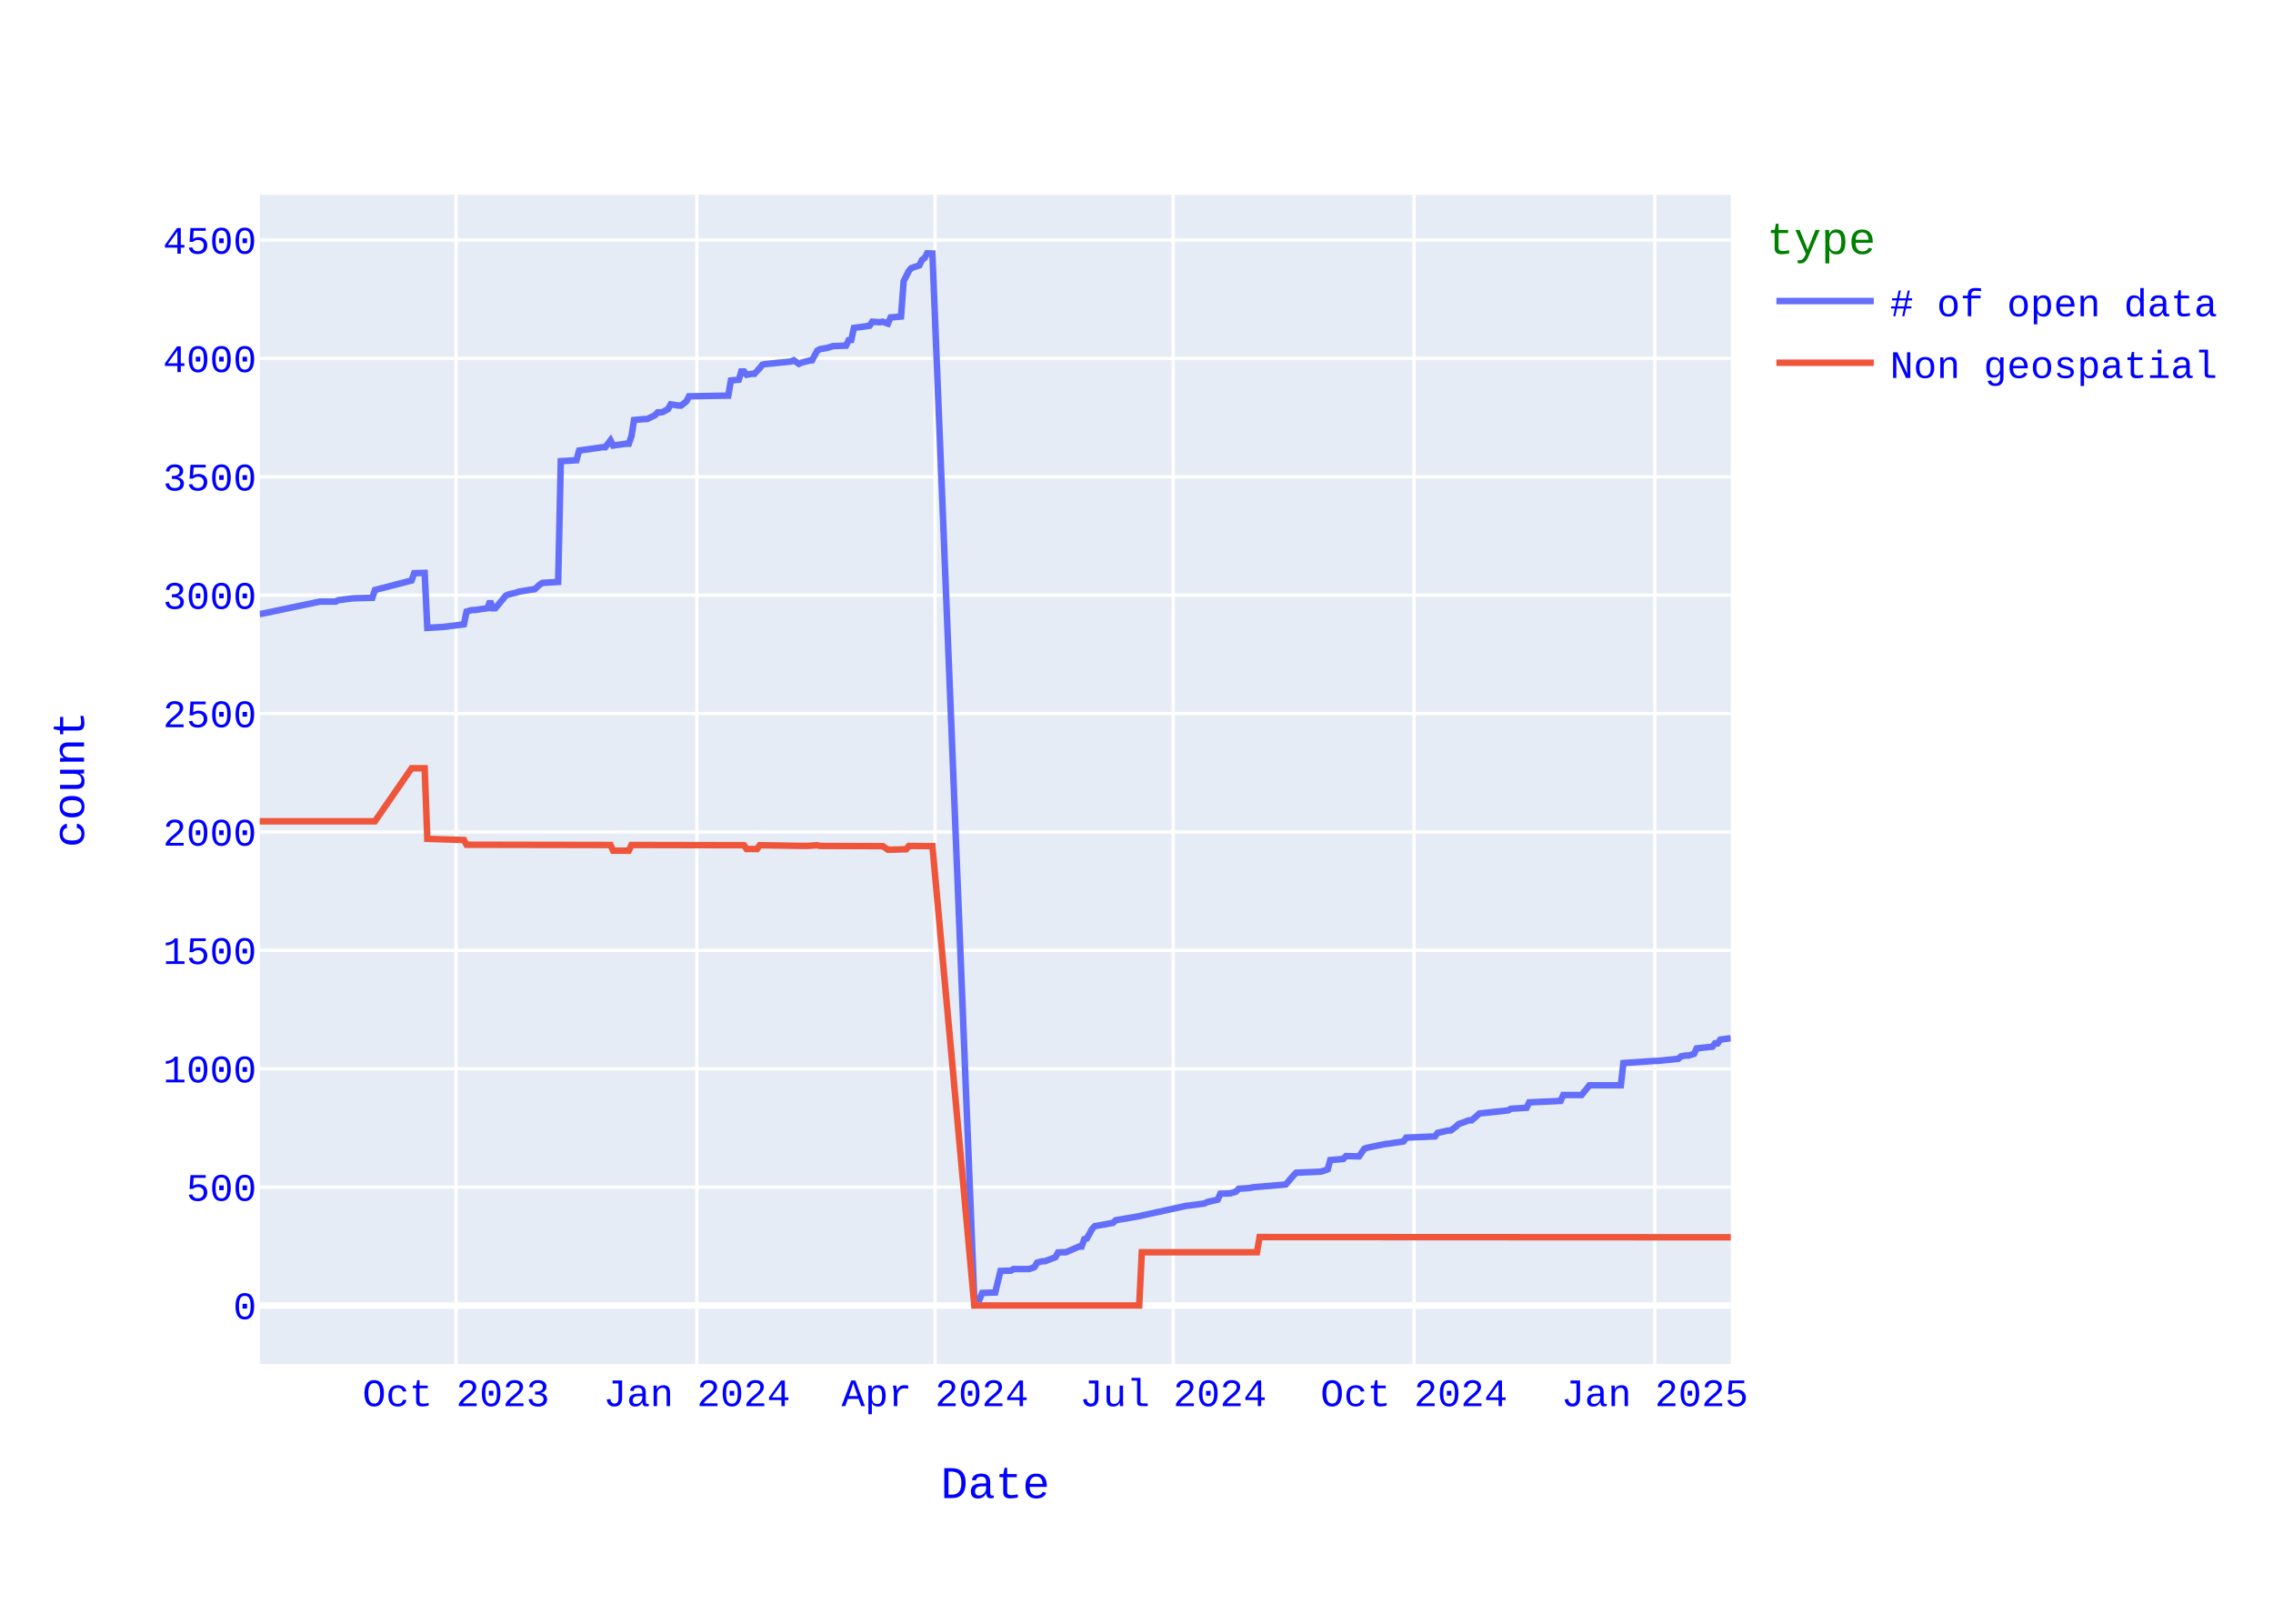
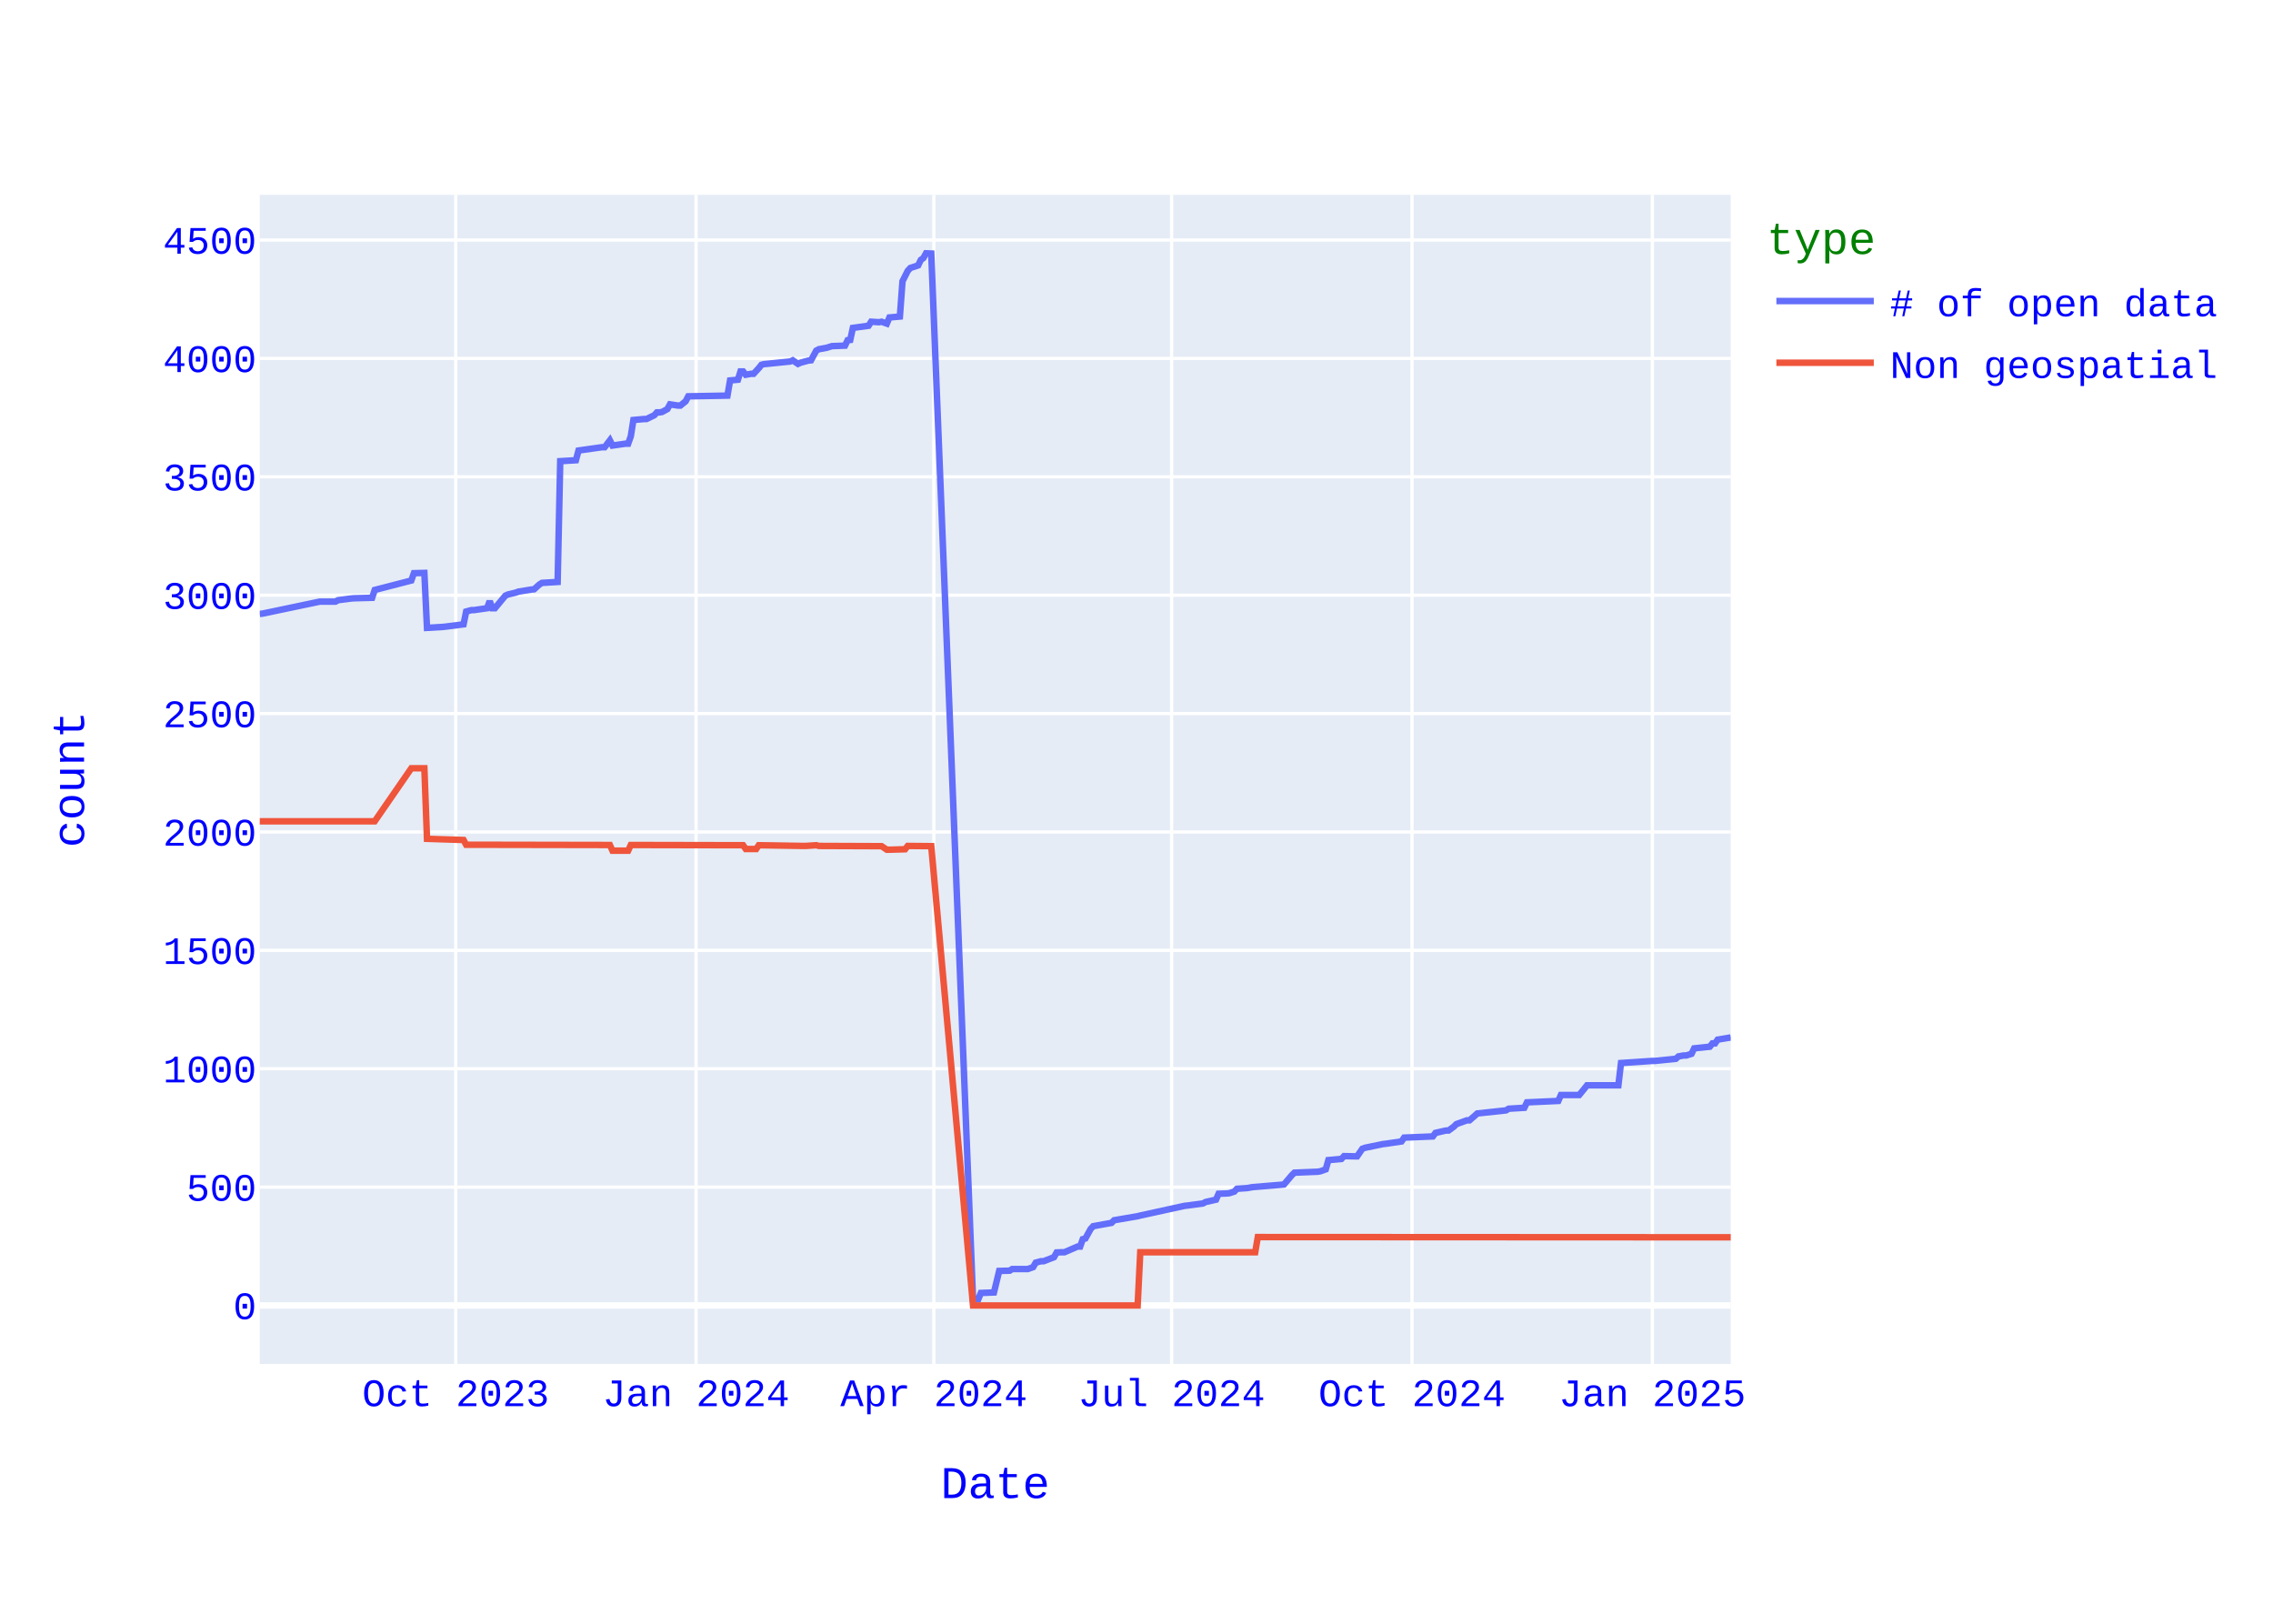
<svg xmlns="http://www.w3.org/2000/svg" class="main-svg" width="700" height="500" style="" viewBox="0 0 700 500">
  <rect x="0" y="0" width="700" height="500" style="fill: rgb(255, 255, 255); fill-opacity: 1;" />
-   <defs id="defs-4412c6">
+   <defs id="defs-1da8b0">
    <g class="clips">
-       <clipPath id="clip4412c6xyplot" class="plotclip">
+       <clipPath id="clip1da8b0xyplot" class="plotclip">
        <rect width="453" height="360" />
      </clipPath>
-       <clipPath class="axesclip" id="clip4412c6x">
+       <clipPath class="axesclip" id="clip1da8b0x">
        <rect x="80" y="0" width="453" height="500" />
      </clipPath>
-       <clipPath class="axesclip" id="clip4412c6y">
+       <clipPath class="axesclip" id="clip1da8b0y">
        <rect x="0" y="60" width="700" height="360" />
      </clipPath>
-       <clipPath class="axesclip" id="clip4412c6xy">
+       <clipPath class="axesclip" id="clip1da8b0xy">
        <rect x="80" y="60" width="453" height="360" />
      </clipPath>
    </g>
    <g class="gradients" />
    <g class="patterns" />
  </defs>
  <g class="bglayer">
    <rect class="bg" x="80" y="60" width="453" height="360" style="fill: rgb(229, 236, 246); fill-opacity: 1; stroke-width: 0;" />
  </g>
  <g class="layer-below">
    <g class="imagelayer" />
    <g class="shapelayer" />
  </g>
  <g class="cartesianlayer">
    <g class="subplot xy">
      <g class="layer-subplot">
        <g class="shapelayer" />
        <g class="imagelayer" />
      </g>
      <g class="minor-gridlayer">
        <g class="x" />
        <g class="y" />
      </g>
      <g class="gridlayer">
        <g class="x">
-           <path class="xgrid crisp" transform="translate(140.45,0)" d="M0,60v360" style="stroke: rgb(255, 255, 255); stroke-opacity: 1; stroke-width: 1px;" />
-           <path class="xgrid crisp" transform="translate(214.61,0)" d="M0,60v360" style="stroke: rgb(255, 255, 255); stroke-opacity: 1; stroke-width: 1px;" />
-           <path class="xgrid crisp" transform="translate(287.96,0)" d="M0,60v360" style="stroke: rgb(255, 255, 255); stroke-opacity: 1; stroke-width: 1px;" />
-           <path class="xgrid crisp" transform="translate(361.31,0)" d="M0,60v360" style="stroke: rgb(255, 255, 255); stroke-opacity: 1; stroke-width: 1px;" />
-           <path class="xgrid crisp" transform="translate(435.47,0)" d="M0,60v360" style="stroke: rgb(255, 255, 255); stroke-opacity: 1; stroke-width: 1px;" />
-           <path class="xgrid crisp" transform="translate(509.62,0)" d="M0,60v360" style="stroke: rgb(255, 255, 255); stroke-opacity: 1; stroke-width: 1px;" />
+           <path class="xgrid crisp" transform="translate(140.35,0)" d="M0,60v360" style="stroke: rgb(255, 255, 255); stroke-opacity: 1; stroke-width: 1px;" />
+           <path class="xgrid crisp" transform="translate(214.37,0)" d="M0,60v360" style="stroke: rgb(255, 255, 255); stroke-opacity: 1; stroke-width: 1px;" />
+           <path class="xgrid crisp" transform="translate(287.59,0)" d="M0,60v360" style="stroke: rgb(255, 255, 255); stroke-opacity: 1; stroke-width: 1px;" />
+           <path class="xgrid crisp" transform="translate(360.81,0)" d="M0,60v360" style="stroke: rgb(255, 255, 255); stroke-opacity: 1; stroke-width: 1px;" />
+           <path class="xgrid crisp" transform="translate(434.84,0)" d="M0,60v360" style="stroke: rgb(255, 255, 255); stroke-opacity: 1; stroke-width: 1px;" />
+           <path class="xgrid crisp" transform="translate(508.86,0)" d="M0,60v360" style="stroke: rgb(255, 255, 255); stroke-opacity: 1; stroke-width: 1px;" />
        </g>
        <g class="y">
          <path class="ygrid crisp" transform="translate(0,365.55)" d="M80,0h453" style="stroke: rgb(255, 255, 255); stroke-opacity: 1; stroke-width: 1px;" />
          <path class="ygrid crisp" transform="translate(0,329.09)" d="M80,0h453" style="stroke: rgb(255, 255, 255); stroke-opacity: 1; stroke-width: 1px;" />
          <path class="ygrid crisp" transform="translate(0,292.64)" d="M80,0h453" style="stroke: rgb(255, 255, 255); stroke-opacity: 1; stroke-width: 1px;" />
          <path class="ygrid crisp" transform="translate(0,256.19)" d="M80,0h453" style="stroke: rgb(255, 255, 255); stroke-opacity: 1; stroke-width: 1px;" />
          <path class="ygrid crisp" transform="translate(0,219.73)" d="M80,0h453" style="stroke: rgb(255, 255, 255); stroke-opacity: 1; stroke-width: 1px;" />
          <path class="ygrid crisp" transform="translate(0,183.28)" d="M80,0h453" style="stroke: rgb(255, 255, 255); stroke-opacity: 1; stroke-width: 1px;" />
          <path class="ygrid crisp" transform="translate(0,146.82)" d="M80,0h453" style="stroke: rgb(255, 255, 255); stroke-opacity: 1; stroke-width: 1px;" />
          <path class="ygrid crisp" transform="translate(0,110.37)" d="M80,0h453" style="stroke: rgb(255, 255, 255); stroke-opacity: 1; stroke-width: 1px;" />
          <path class="ygrid crisp" transform="translate(0,73.92)" d="M80,0h453" style="stroke: rgb(255, 255, 255); stroke-opacity: 1; stroke-width: 1px;" />
        </g>
      </g>
      <g class="zerolinelayer">
        <path class="yzl zl crisp" transform="translate(0,402)" d="M80,0h453" style="stroke: rgb(255, 255, 255); stroke-opacity: 1; stroke-width: 2px;" />
      </g>
      <path class="xlines-below" />
      <path class="ylines-below" />
      <g class="overlines-below" />
      <g class="xaxislayer-below" />
      <g class="yaxislayer-below" />
      <g class="overaxes-below" />
-       <g class="plot" transform="translate(80,60)" clip-path="url(#clip4412c6xyplot)">
+       <g class="plot" transform="translate(80,60)" clip-path="url(#clip1da8b0xyplot)">
        <g class="scatterlayer mlayer">
-           <g class="trace scatter tracec70505" style="stroke-miterlimit: 2; opacity: 1;">
+           <g class="trace scatter trace5b34a5" style="stroke-miterlimit: 2; opacity: 1;">
            <g class="fills" />
            <g class="errorbars" />
            <g class="lines">
-               <path class="js-line" d="M453,259.69L449.78,260.13L448.97,261.29L448.16,261.29L447.36,262.31L442.52,262.82L441.72,264.5L440.1,265.01L439.3,265.01L437.69,265.3L436.88,266.03L430.43,266.69L429.62,266.69L419.95,267.34L419.15,274.2L409.47,274.2L408.67,275.22L407.06,277.19L406.25,277.19L401.41,277.19L400.61,279.01L390.93,279.45L390.13,281.12L385.29,281.41L384.49,281.92L375.62,282.87L374.81,283.6L373.2,284.99L372.4,284.99L369.17,286.15L368.36,286.95L366.75,288.12L365.95,288.12L362.72,288.85L361.92,289.94L353.05,290.31L352.24,291.48L347.41,292.2L346.6,292.28L340.96,293.44L340.15,293.74L338.54,296.07L337.73,296.07L334.51,296L333.7,296.87L329.67,297.23L328.87,300.08L327.26,300.66L326.45,300.81L319.2,301.1L318.39,301.9L315.97,304.74L315.17,304.82L306.3,305.55L304.69,305.84L301.46,306.06L300.66,306.93L299.04,307.44L298.24,307.51L295.82,307.59L295.01,309.41L291.79,310.14L290.98,310.58L286.15,311.23L285.34,311.31L271.64,314.3L270.83,314.51L263.58,315.75L262.77,316.56L257.13,317.58L256.32,318.45L254.71,321.37L253.91,321.59L253.1,323.85L252.29,323.85L248.26,325.6L247.46,325.6L245.85,325.67L245.04,327.13L241.81,328.37L241.01,328.37L239.4,328.8L238.59,330.19L236.98,330.77L236.17,330.77L232.14,330.77L231.34,331.28L228.11,331.36L226.5,337.99L222.47,338.14L221.66,340.1L220.05,340.18L207.15,18.07L205.54,18L204.74,19.46L203.93,20.04L203.12,21.72L200.71,22.52L199.9,23.4L198.29,26.6L197.48,37.47L194.26,37.76L193.45,39.65L191.84,39.07L191.03,39.22L188.62,39.07L187.81,40.31L182.97,40.97L182.17,44.68L181.36,44.76L180.56,46.43L176.52,46.58L174.91,47.09L172.49,47.53L171.69,47.96L170.08,50.95L169.27,51.03L166.85,51.68L166.05,52.05L164.43,50.95L163.63,51.32L156.37,52.05L155.57,52.12L154.76,52.34L153.96,53.36L152.34,55.11L151.54,55.11L149.93,55.4L149.12,54.38L148.31,54.38L147.51,56.93L145.09,57.15L144.28,61.82L132.19,62.04L131.39,63.57L129.77,64.88L128.97,64.88L126.55,64.51L125.74,65.97L124.13,66.85L123.33,66.99L122.52,66.99L121.71,67.87L119.3,69.04L118.49,69.04L115.27,69.33L114.46,74.36L113.65,76.62L112.85,76.62L108.82,77.2L108.01,75.6L106.4,77.71L105.59,77.71L98.34,78.73L97.53,81.72L92.7,82.01L91.89,119.2L87.05,119.49L86.25,120L84.64,121.46L83.83,121.53L79.8,122.18L78.99,122.48L76.57,123.06L75.77,123.42L72.54,127.29L71.74,127.29L70.93,125.1L70.13,127.29L66.1,127.87L65.29,127.87L63.68,128.31L62.87,132.25L57.23,132.97L56.42,133.05L51.59,133.34L50.78,116.42L47.56,116.5L46.75,118.76L35.47,121.67L34.66,124.08L29.02,124.23L28.21,124.3L24.18,124.81L23.38,125.25L18.54,125.25L0.81,128.96L0,129.04" style="vector-effect: none; fill: none; stroke: rgb(99, 110, 250); stroke-opacity: 1; stroke-width: 2px; opacity: 1;" />
+               <path class="js-line" d="M453,259.47L448.98,260.13L448.17,261.29L447.37,261.29L446.56,262.31L441.74,262.82L440.93,264.5L439.32,265.01L438.52,265.01L436.91,265.3L436.1,266.03L429.67,266.69L428.86,266.69L419.21,267.34L418.4,274.2L408.75,274.2L407.94,275.22L406.33,277.19L405.53,277.19L400.7,277.19L399.9,279.01L390.24,279.45L389.44,281.12L384.61,281.41L383.8,281.92L374.95,282.87L374.15,283.6L372.54,284.99L371.73,284.99L368.52,286.15L367.71,286.95L366.1,288.12L365.3,288.12L362.08,288.85L361.27,289.94L352.42,290.31L351.62,291.48L346.79,292.2L345.99,292.28L340.35,293.44L339.55,293.74L337.94,296.07L337.13,296.07L333.92,296L333.11,296.87L329.09,297.23L328.28,300.08L326.67,300.66L325.87,300.81L318.63,301.1L317.82,301.9L315.41,304.74L314.61,304.82L305.75,305.55L304.15,305.84L300.93,306.06L300.12,306.93L298.51,307.44L297.71,307.51L295.29,307.59L294.49,309.41L291.27,310.14L290.47,310.58L285.64,311.23L284.83,311.31L271.16,314.3L270.35,314.51L263.11,315.75L262.31,316.56L256.67,317.58L255.87,318.45L254.26,321.37L253.45,321.59L252.65,323.85L251.85,323.85L247.82,325.6L247.02,325.6L245.41,325.67L244.6,327.13L241.39,328.37L240.58,328.37L238.97,328.8L238.17,330.19L236.56,330.77L235.75,330.77L231.73,330.77L230.93,331.28L227.71,331.36L226.1,337.99L222.07,338.14L221.27,340.1L219.66,340.18L206.79,18.07L205.18,18L204.37,19.46L203.57,20.04L202.76,21.72L200.35,22.52L199.55,23.4L197.94,26.6L197.13,37.47L193.91,37.76L193.11,39.65L191.5,39.07L190.69,39.22L188.28,39.07L187.48,40.31L182.65,40.97L181.84,44.68L181.04,44.76L180.23,46.43L176.21,46.58L174.6,47.09L172.19,47.53L171.38,47.96L169.77,50.95L168.97,51.03L166.56,51.68L165.75,52.05L164.14,50.95L163.34,51.32L156.1,52.05L155.29,52.12L154.49,52.34L153.68,53.36L152.07,55.11L151.27,55.11L149.66,55.4L148.85,54.38L148.05,54.38L147.25,56.93L144.83,57.15L144.03,61.82L131.96,62.04L131.15,63.57L129.54,64.88L128.74,64.88L126.33,64.51L125.52,65.97L123.91,66.85L123.11,66.99L122.3,66.99L121.5,67.87L119.08,69.04L118.28,69.04L115.06,69.33L114.26,74.36L113.45,76.62L112.65,76.62L108.62,77.2L107.82,75.6L106.21,77.71L105.4,77.71L98.16,78.73L97.36,81.72L92.53,82.01L91.73,119.2L86.9,119.49L86.09,120L84.48,121.46L83.68,121.53L79.66,122.18L78.85,122.48L76.44,123.06L75.63,123.42L72.42,127.29L71.61,127.29L70.81,125.1L70,127.29L65.98,127.87L65.17,127.87L63.56,128.31L62.76,132.25L57.13,132.97L56.32,133.05L51.5,133.34L50.69,116.42L47.47,116.5L46.67,118.76L35.4,121.67L34.6,124.08L28.97,124.23L28.16,124.3L24.14,124.81L23.33,125.25L18.51,125.25L0.8,128.96L0,129.04" style="vector-effect: none; fill: none; stroke: rgb(99, 110, 250); stroke-opacity: 1; stroke-width: 2px; opacity: 1;" />
            </g>
            <g class="points" />
            <g class="text" />
          </g>
-           <g class="trace scatter traceb1b473" style="stroke-miterlimit: 2; opacity: 1;">
+           <g class="trace scatter tracebc9a16" style="stroke-miterlimit: 2; opacity: 1;">
            <g class="fills" />
            <g class="errorbars" />
            <g class="lines">
-               <path class="js-line" d="M453,321L307.91,320.93L307.1,325.6L271.64,325.6L270.83,342L220.05,342L207.15,200.56L199.9,200.49L199.09,201.51L194.26,201.65L193.45,201.65L191.84,200.56L191.03,200.56L172.49,200.49L171.69,200.27L168.46,200.49L167.66,200.49L153.96,200.27L153.15,201.43L149.93,201.43L149.12,200.27L114.46,200.2L113.65,201.95L108.82,201.95L108.01,200.2L63.68,200.12L62.87,198.66L51.59,198.3L50.78,176.57L46.75,176.57L35.47,192.9L0,192.9" style="vector-effect: none; fill: none; stroke: rgb(239, 85, 59); stroke-opacity: 1; stroke-width: 2px; opacity: 1;" />
+               <path class="js-line" d="M453,321L307.36,320.93L306.56,325.6L271.16,325.6L270.35,342L219.66,342L206.79,200.56L199.55,200.49L198.74,201.51L193.91,201.65L193.11,201.65L191.5,200.56L190.69,200.56L172.19,200.49L171.38,200.27L168.17,200.49L167.36,200.49L153.68,200.27L152.88,201.43L149.66,201.43L148.85,200.27L114.26,200.2L113.45,201.95L108.62,201.95L107.82,200.2L63.56,200.12L62.76,198.66L51.5,198.3L50.69,176.57L46.67,176.57L35.4,192.9L0,192.9" style="vector-effect: none; fill: none; stroke: rgb(239, 85, 59); stroke-opacity: 1; stroke-width: 2px; opacity: 1;" />
            </g>
            <g class="points" />
            <g class="text" />
          </g>
        </g>
      </g>
      <g class="overplot" />
      <path class="xlines-above crisp" d="M0,0" style="fill: none;" />
      <path class="ylines-above crisp" d="M0,0" style="fill: none;" />
      <g class="overlines-above" />
      <g class="xaxislayer-above">
        <g class="xtick">
-           <text text-anchor="middle" x="0" y="433" transform="translate(140.45,0)" style="font-family: 'Courier New'; font-size: 12px; fill: rgb(0, 0, 255); fill-opacity: 1; white-space: pre; opacity: 1;">Oct 2023</text>
-         </g>
-         <g class="xtick">
-           <text text-anchor="middle" x="0" y="433" style="font-family: 'Courier New'; font-size: 12px; fill: rgb(0, 0, 255); fill-opacity: 1; white-space: pre; opacity: 1;" transform="translate(214.61,0)">Jan 2024</text>
-         </g>
-         <g class="xtick">
-           <text text-anchor="middle" x="0" y="433" style="font-family: 'Courier New'; font-size: 12px; fill: rgb(0, 0, 255); fill-opacity: 1; white-space: pre; opacity: 1;" transform="translate(287.96,0)">Apr 2024</text>
-         </g>
-         <g class="xtick">
-           <text text-anchor="middle" x="0" y="433" style="font-family: 'Courier New'; font-size: 12px; fill: rgb(0, 0, 255); fill-opacity: 1; white-space: pre; opacity: 1;" transform="translate(361.31,0)">Jul 2024</text>
-         </g>
-         <g class="xtick">
-           <text text-anchor="middle" x="0" y="433" style="font-family: 'Courier New'; font-size: 12px; fill: rgb(0, 0, 255); fill-opacity: 1; white-space: pre; opacity: 1;" transform="translate(435.47,0)">Oct 2024</text>
-         </g>
-         <g class="xtick">
-           <text text-anchor="middle" x="0" y="433" style="font-family: 'Courier New'; font-size: 12px; fill: rgb(0, 0, 255); fill-opacity: 1; white-space: pre; opacity: 1;" transform="translate(509.62,0)">Jan 2025</text>
+           <text text-anchor="middle" x="0" y="433" transform="translate(140.35,0)" style="font-family: 'Courier New'; font-size: 12px; fill: rgb(0, 0, 255); fill-opacity: 1; white-space: pre; opacity: 1;">Oct 2023</text>
+         </g>
+         <g class="xtick">
+           <text text-anchor="middle" x="0" y="433" style="font-family: 'Courier New'; font-size: 12px; fill: rgb(0, 0, 255); fill-opacity: 1; white-space: pre; opacity: 1;" transform="translate(214.37,0)">Jan 2024</text>
+         </g>
+         <g class="xtick">
+           <text text-anchor="middle" x="0" y="433" style="font-family: 'Courier New'; font-size: 12px; fill: rgb(0, 0, 255); fill-opacity: 1; white-space: pre; opacity: 1;" transform="translate(287.59,0)">Apr 2024</text>
+         </g>
+         <g class="xtick">
+           <text text-anchor="middle" x="0" y="433" style="font-family: 'Courier New'; font-size: 12px; fill: rgb(0, 0, 255); fill-opacity: 1; white-space: pre; opacity: 1;" transform="translate(360.81,0)">Jul 2024</text>
+         </g>
+         <g class="xtick">
+           <text text-anchor="middle" x="0" y="433" style="font-family: 'Courier New'; font-size: 12px; fill: rgb(0, 0, 255); fill-opacity: 1; white-space: pre; opacity: 1;" transform="translate(434.84,0)">Oct 2024</text>
+         </g>
+         <g class="xtick">
+           <text text-anchor="middle" x="0" y="433" style="font-family: 'Courier New'; font-size: 12px; fill: rgb(0, 0, 255); fill-opacity: 1; white-space: pre; opacity: 1;" transform="translate(508.86,0)">Jan 2025</text>
        </g>
      </g>
      <g class="yaxislayer-above">
        <g class="ytick">
          <text text-anchor="end" x="79" y="4.2" transform="translate(0,402)" style="font-family: 'Courier New'; font-size: 12px; fill: rgb(0, 0, 255); fill-opacity: 1; white-space: pre; opacity: 1;">0</text>
        </g>
        <g class="ytick">
          <text text-anchor="end" x="79" y="4.2" style="font-family: 'Courier New'; font-size: 12px; fill: rgb(0, 0, 255); fill-opacity: 1; white-space: pre; opacity: 1;" transform="translate(0,365.55)">500</text>
        </g>
        <g class="ytick">
          <text text-anchor="end" x="79" y="4.2" style="font-family: 'Courier New'; font-size: 12px; fill: rgb(0, 0, 255); fill-opacity: 1; white-space: pre; opacity: 1;" transform="translate(0,329.09)">1000</text>
        </g>
        <g class="ytick">
          <text text-anchor="end" x="79" y="4.2" style="font-family: 'Courier New'; font-size: 12px; fill: rgb(0, 0, 255); fill-opacity: 1; white-space: pre; opacity: 1;" transform="translate(0,292.64)">1500</text>
        </g>
        <g class="ytick">
          <text text-anchor="end" x="79" y="4.2" style="font-family: 'Courier New'; font-size: 12px; fill: rgb(0, 0, 255); fill-opacity: 1; white-space: pre; opacity: 1;" transform="translate(0,256.19)">2000</text>
        </g>
        <g class="ytick">
          <text text-anchor="end" x="79" y="4.2" style="font-family: 'Courier New'; font-size: 12px; fill: rgb(0, 0, 255); fill-opacity: 1; white-space: pre; opacity: 1;" transform="translate(0,219.73)">2500</text>
        </g>
        <g class="ytick">
          <text text-anchor="end" x="79" y="4.2" style="font-family: 'Courier New'; font-size: 12px; fill: rgb(0, 0, 255); fill-opacity: 1; white-space: pre; opacity: 1;" transform="translate(0,183.28)">3000</text>
        </g>
        <g class="ytick">
          <text text-anchor="end" x="79" y="4.2" style="font-family: 'Courier New'; font-size: 12px; fill: rgb(0, 0, 255); fill-opacity: 1; white-space: pre; opacity: 1;" transform="translate(0,146.82)">3500</text>
        </g>
        <g class="ytick">
          <text text-anchor="end" x="79" y="4.2" style="font-family: 'Courier New'; font-size: 12px; fill: rgb(0, 0, 255); fill-opacity: 1; white-space: pre; opacity: 1;" transform="translate(0,110.37)">4000</text>
        </g>
        <g class="ytick">
          <text text-anchor="end" x="79" y="4.2" style="font-family: 'Courier New'; font-size: 12px; fill: rgb(0, 0, 255); fill-opacity: 1; white-space: pre; opacity: 1;" transform="translate(0,73.92)">4500</text>
        </g>
      </g>
      <g class="overaxes-above" />
    </g>
  </g>
  <g class="polarlayer" />
  <g class="smithlayer" />
  <g class="ternarylayer" />
  <g class="geolayer" />
  <g class="funnelarealayer" />
  <g class="pielayer" />
  <g class="iciclelayer" />
  <g class="treemaplayer" />
  <g class="sunburstlayer" />
  <g class="glimages" />
-   <defs id="topdefs-4412c6">
+   <defs id="topdefs-1da8b0">
    <g class="clips" />
-     <clipPath id="legend4412c6">
+     <clipPath id="legend1da8b0">
      <rect width="146" height="67" x="0" y="0" />
    </clipPath>
  </defs>
  <g class="layer-above">
    <g class="imagelayer" />
    <g class="shapelayer" />
  </g>
  <g class="infolayer">
    <g class="legend" pointer-events="all" transform="translate(542.06,60)">
      <rect class="bg" shape-rendering="crispEdges" style="stroke: rgb(68, 68, 68); stroke-opacity: 1; fill: rgb(255, 255, 255); fill-opacity: 1; stroke-width: 0px;" width="146" height="67" x="0" y="0" />
-       <g class="scrollbox" transform="" clip-path="url(#legend4412c6)">
+       <g class="scrollbox" transform="" clip-path="url(#legend1da8b0)">
        <text class="legendtitletext" text-anchor="start" x="2" y="18.2" style="font-family: 'Courier New'; font-size: 14px; fill: rgb(0, 128, 0); fill-opacity: 1; white-space: pre;">type</text>
        <g class="groups" transform="">
          <g class="traces" transform="translate(0,32.7)" style="opacity: 1;">
            <text class="legendtext" text-anchor="start" x="40" y="4.68" style="font-family: 'Courier New'; font-size: 12px; fill: rgb(0, 0, 255); fill-opacity: 1; white-space: pre;"># of open data</text>
            <g class="layers" style="opacity: 1;">
              <g class="legendfill" />
              <g class="legendlines">
                <path class="js-line" d="M5,0h30" style="fill: none; stroke: rgb(99, 110, 250); stroke-opacity: 1; stroke-width: 2px;" />
              </g>
              <g class="legendsymbols">
                <g class="legendpoints" />
              </g>
            </g>
            <rect class="legendtoggle" x="0" y="-9.5" width="140.828" height="19" style="fill: rgb(0, 0, 0); fill-opacity: 0;" />
          </g>
        </g>
        <g class="groups" transform="">
          <g class="traces" transform="translate(0,51.7)" style="opacity: 1;">
            <text class="legendtext" text-anchor="start" x="40" y="4.68" style="font-family: 'Courier New'; font-size: 12px; fill: rgb(0, 0, 255); fill-opacity: 1; white-space: pre;">Non geospatial</text>
            <g class="layers" style="opacity: 1;">
              <g class="legendfill" />
              <g class="legendlines">
                <path class="js-line" d="M5,0h30" style="fill: none; stroke: rgb(239, 85, 59); stroke-opacity: 1; stroke-width: 2px;" />
              </g>
              <g class="legendsymbols">
                <g class="legendpoints" />
              </g>
            </g>
            <rect class="legendtoggle" x="0" y="-9.5" width="140.828" height="19" style="fill: rgb(0, 0, 0); fill-opacity: 0;" />
          </g>
        </g>
      </g>
      <rect class="scrollbar" rx="20" ry="3" width="0" height="0" style="fill: rgb(128, 139, 164); fill-opacity: 1;" x="0" y="0" />
    </g>
    <g class="g-gtitle" />
    <g class="g-xtitle">
      <text class="xtitle" x="306.5" y="461.3" text-anchor="middle" style="font-family: 'Courier New'; font-size: 14px; fill: rgb(0, 0, 255); opacity: 1; font-weight: normal; white-space: pre;">Date</text>
    </g>
    <g class="g-ytitle">
      <text class="ytitle" transform="rotate(-90,25.8875,240)" x="25.888" y="240" text-anchor="middle" style="font-family: 'Courier New'; font-size: 14px; fill: rgb(0, 0, 255); opacity: 1; font-weight: normal; white-space: pre;">count</text>
    </g>
  </g>
</svg>
